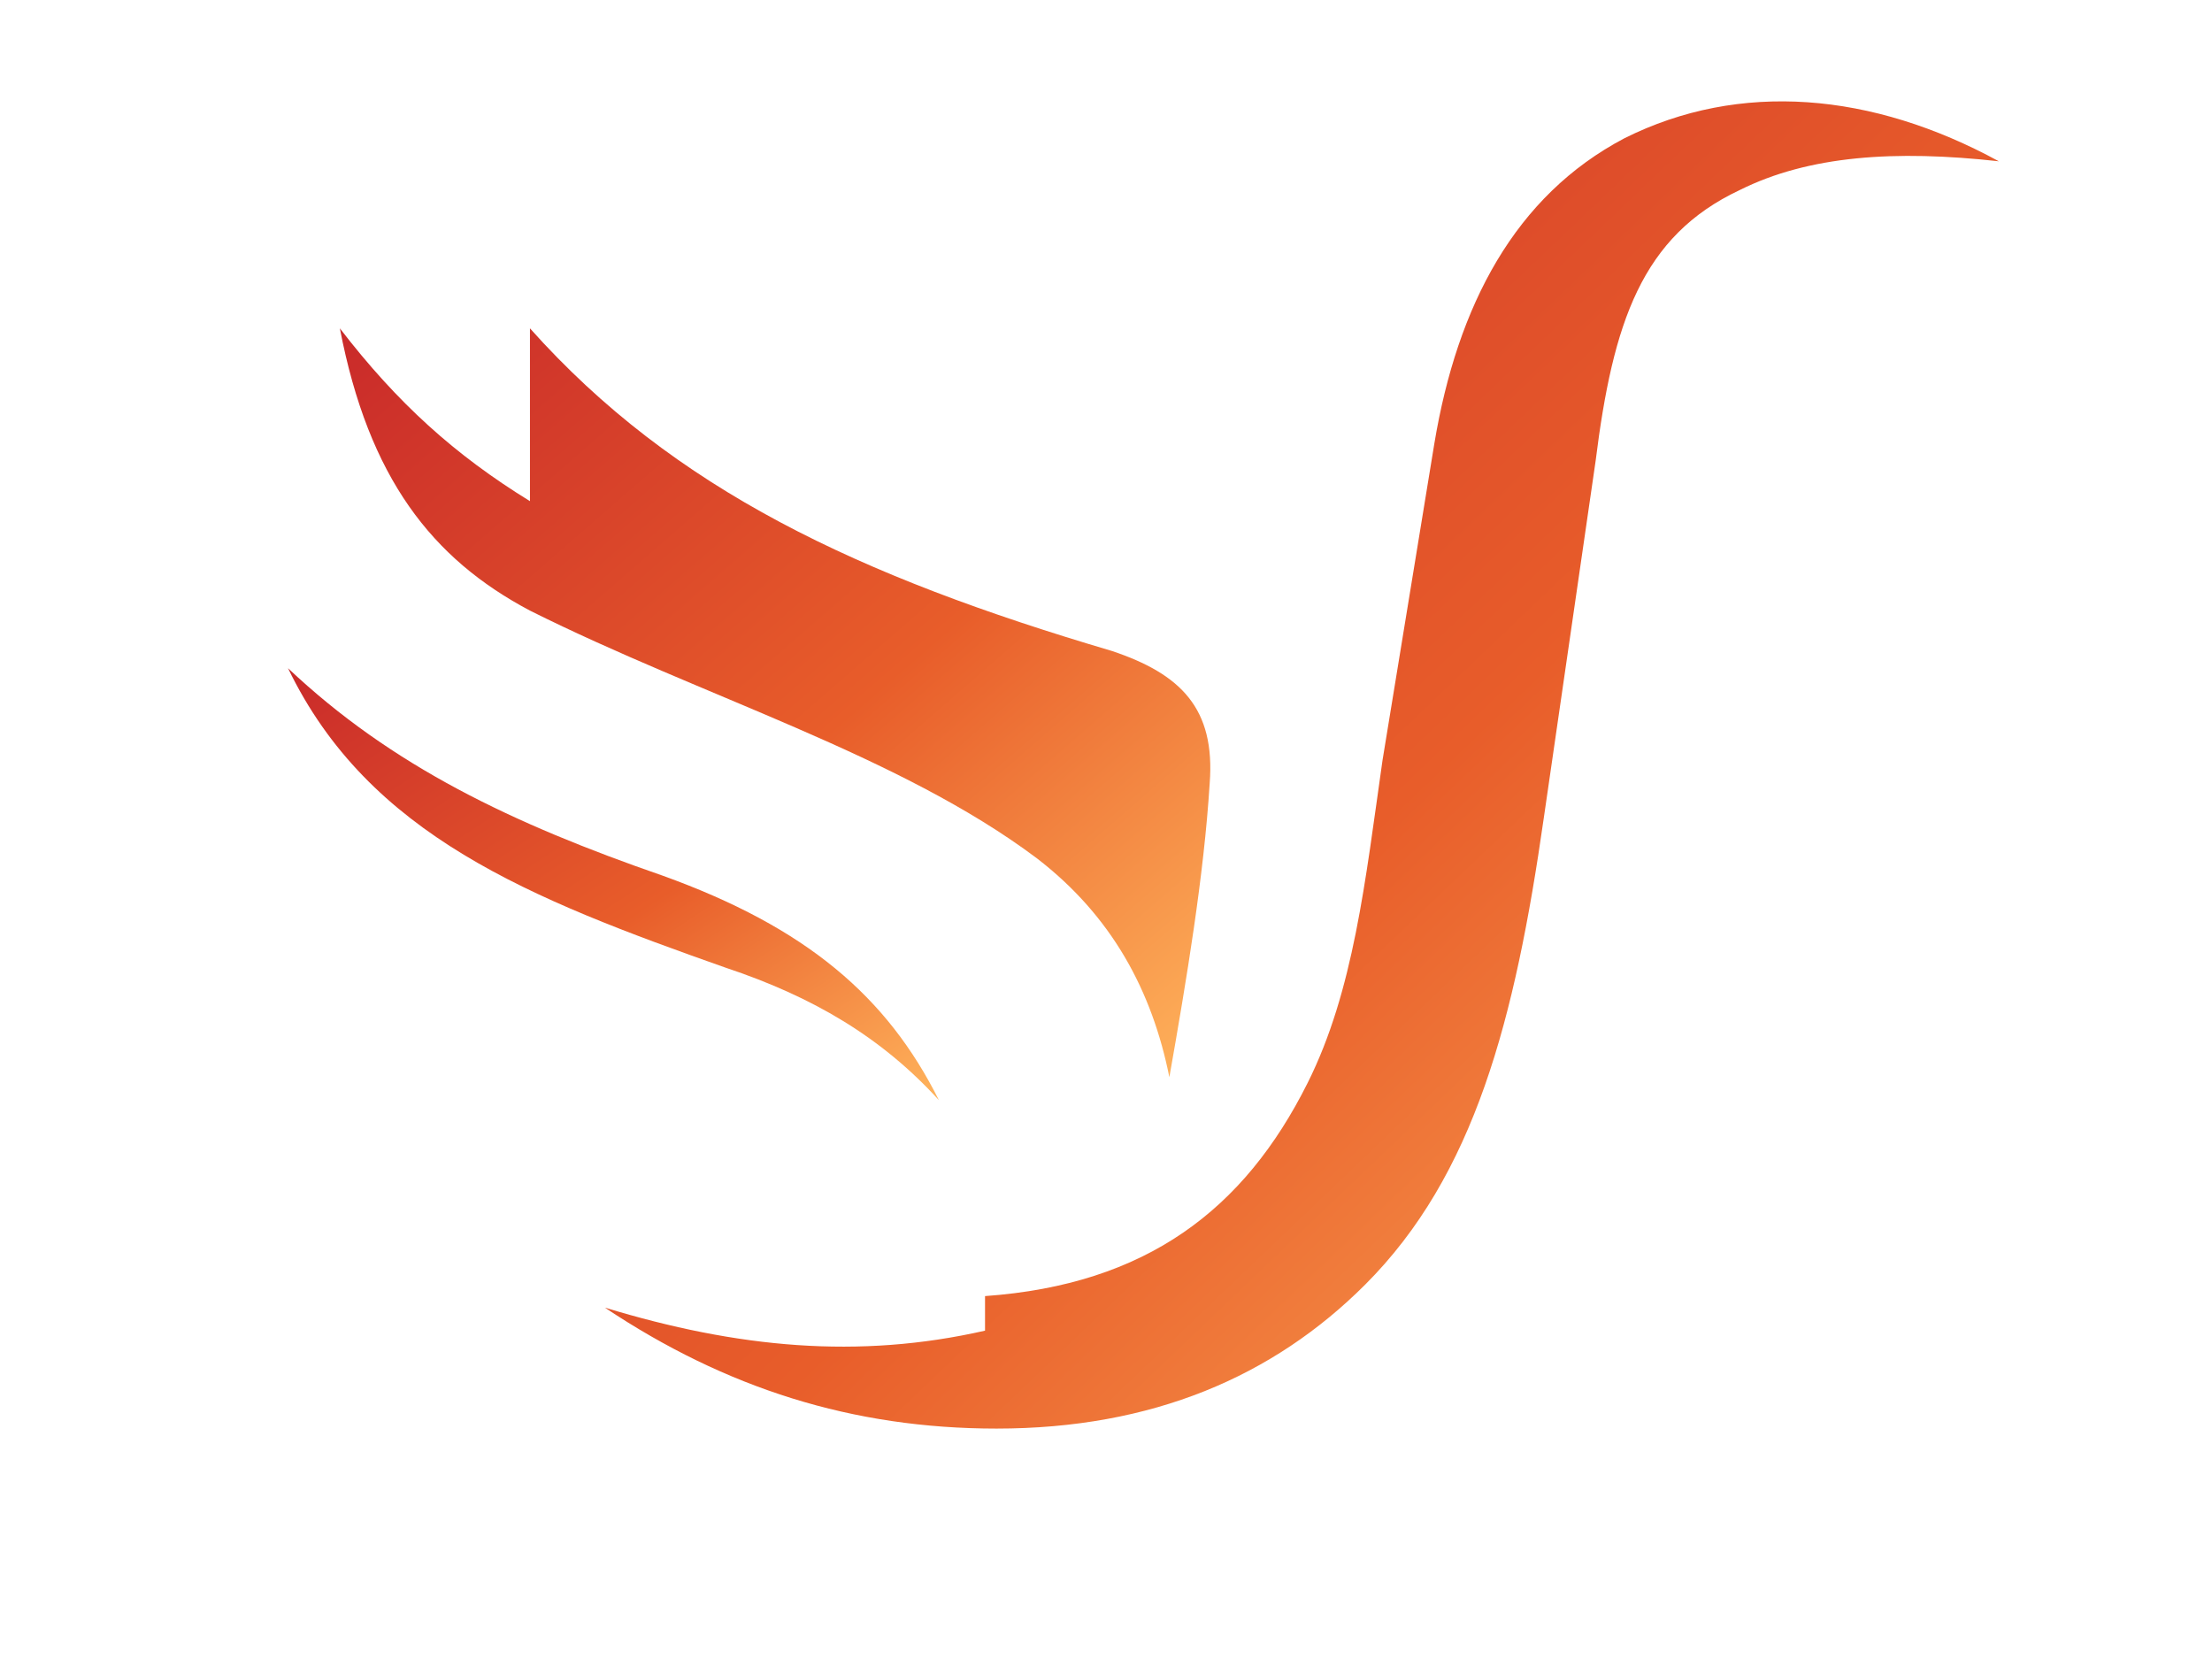
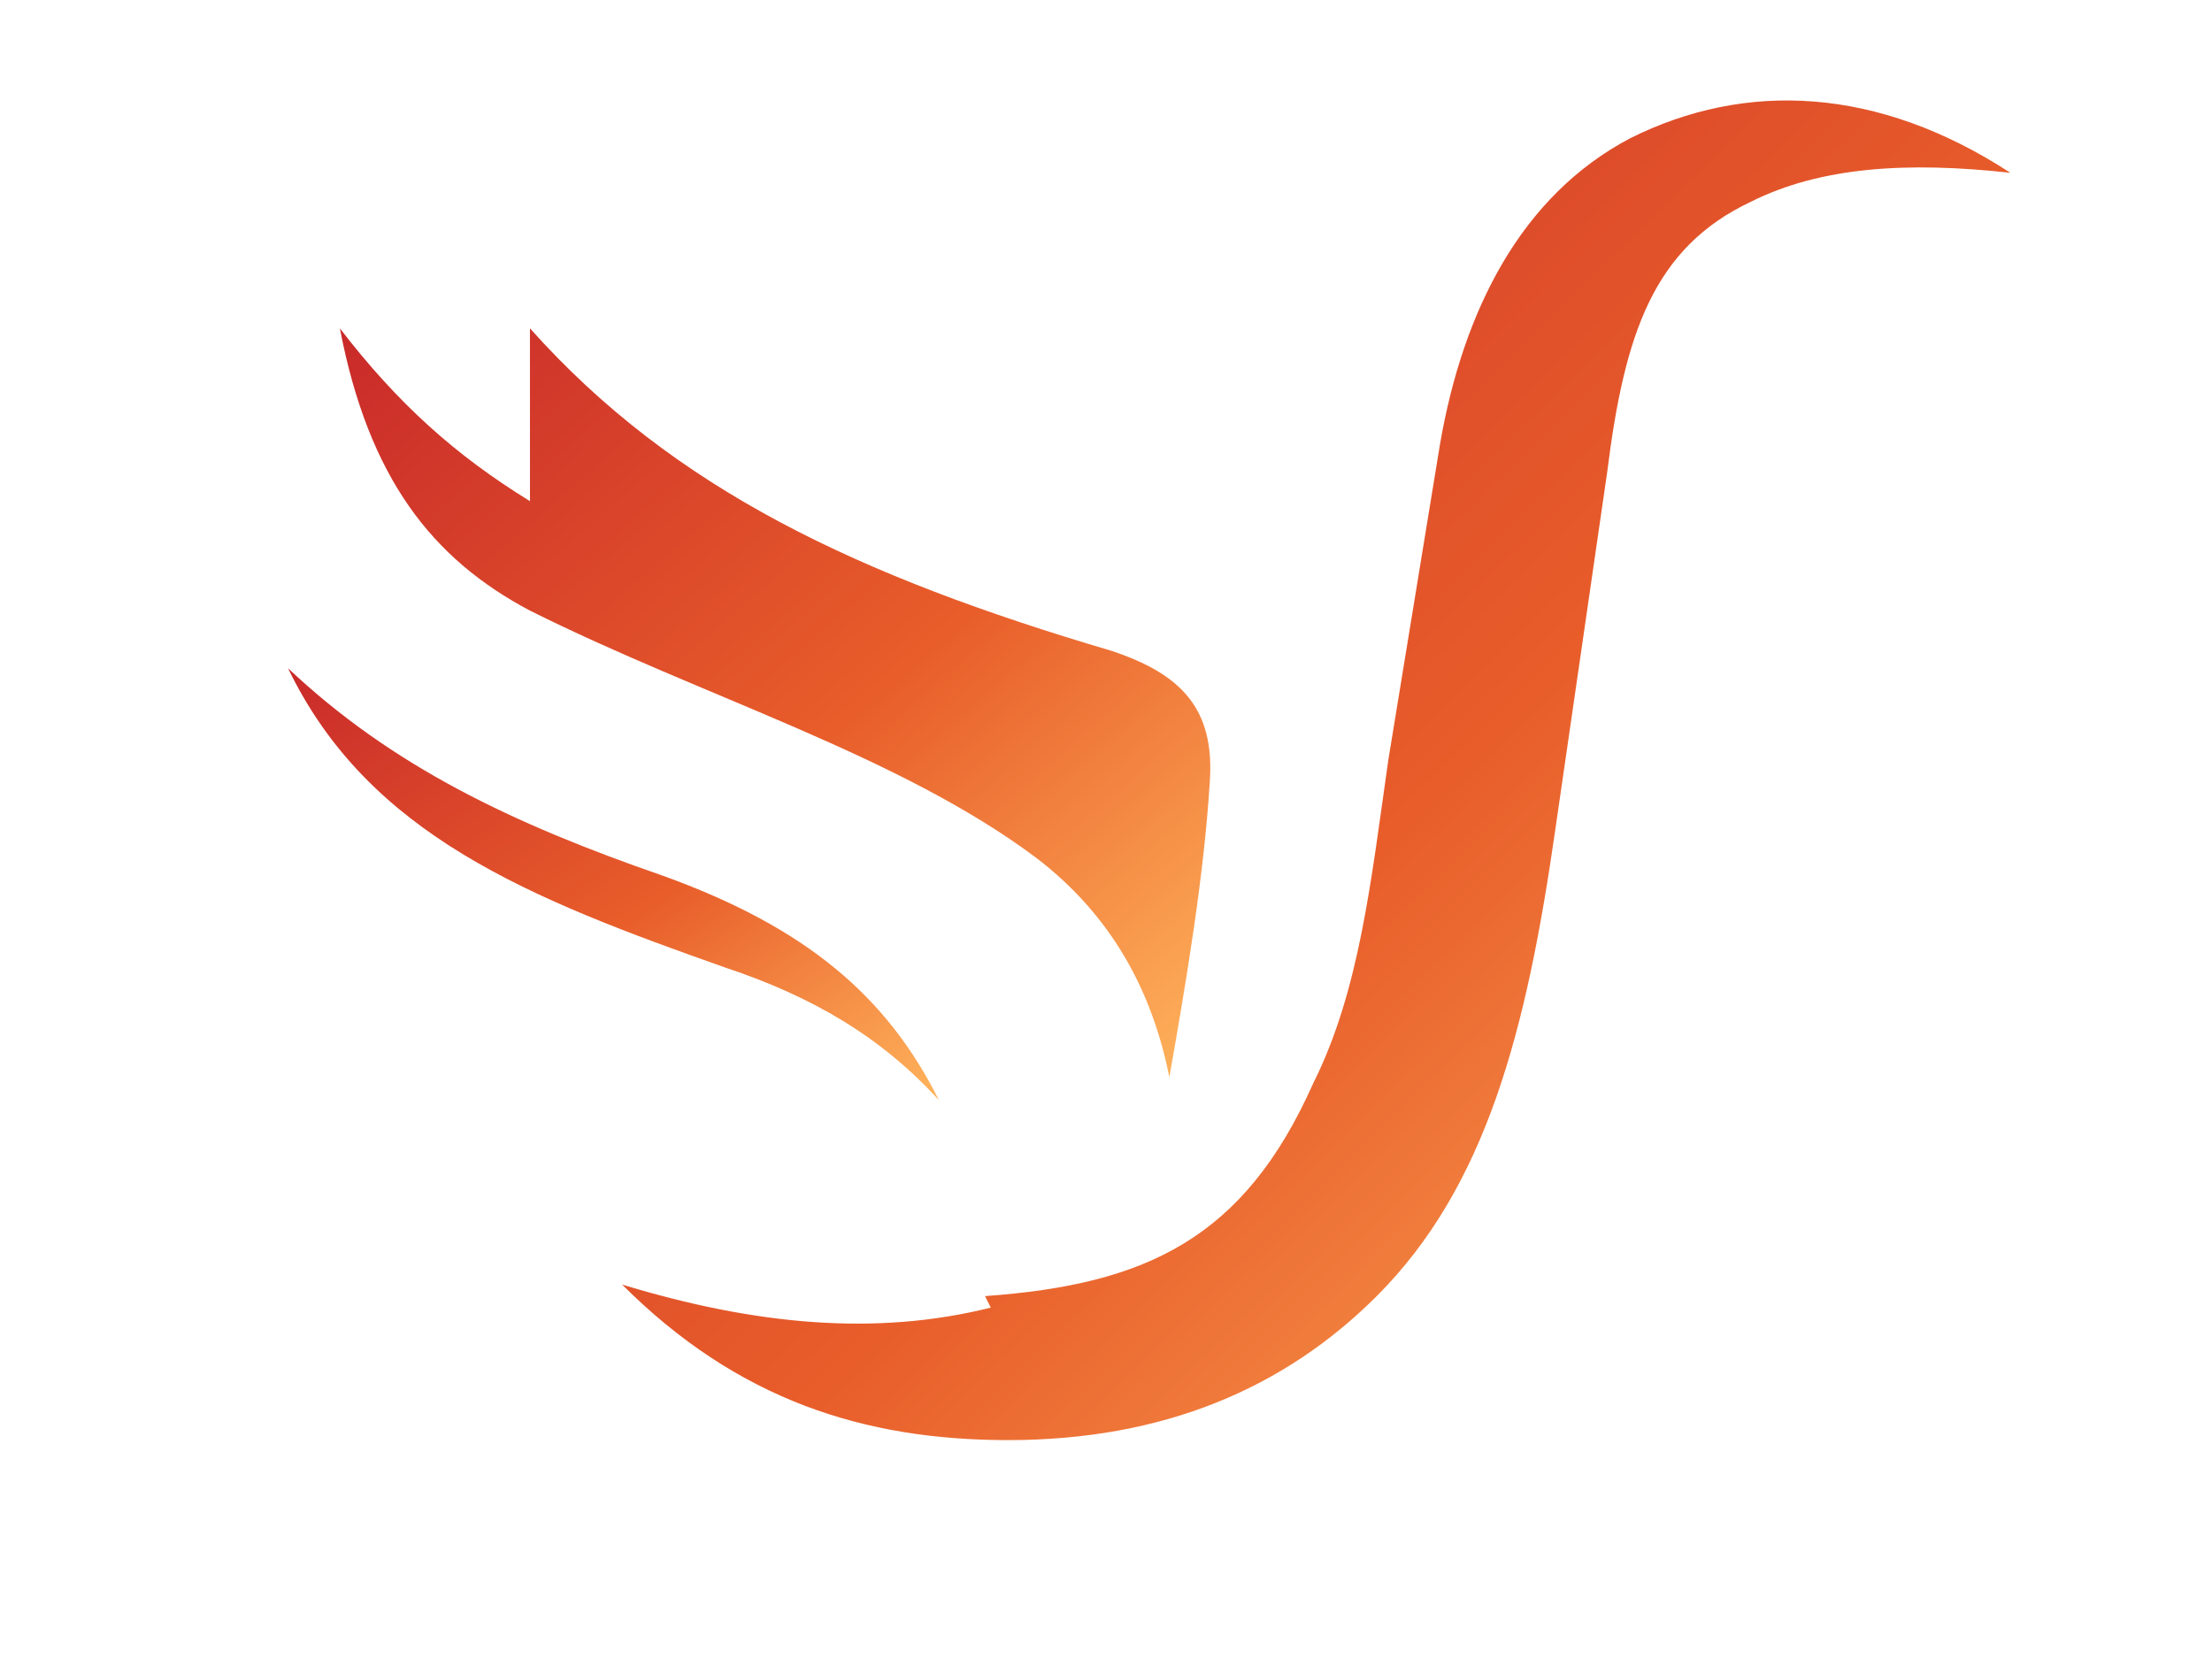
<svg xmlns="http://www.w3.org/2000/svg" viewBox="0 0 384 288" role="img" aria-labelledby="title desc">
  <defs>
    <linearGradient id="jakana-warm" x1="0" y1="0" x2="1" y2="1">
-       <stop offset="0" stop-color="#C92A2A" />
-       <stop offset="0.55" stop-color="#E85D2A" />
-       <stop offset="1" stop-color="#FFB45C" />
+       <stop offset="0%" stop-color="#C92A2A" />
+       <stop offset="55%" stop-color="#E85D2A" />
+       <stop offset="100%" stop-color="#FFB45C" />
    </linearGradient>
  </defs>
-   <path fill="url(#jakana-warm)" d="M92 57c25 28 57 43 101 56 12 4 18 10 17 23-1 16-4 34-7 51-3-15-10-28-23-38-24-18-58-28-88-43-17-9-28-23-33-49 10 13 20 22 33 30Z" />
-   <path fill="url(#jakana-warm)" d="M50 116c18 17 39 27 65 36 25 9 39 21 48 39-10-11-22-18-37-23-34-12-62-23-76-52Z" />
-   <path fill="url(#jakana-warm)" d="M171 225c28-2 45-15 56-37 8-16 10-35 13-56l9-55c4-24 14-43 33-53 20-10 43-8 65 4-18-2-33-1-45 5-17 8-22 23-25 47l-9 62c-5 35-12 62-31 81-16 16-37 25-64 25-25 0-47-7-68-21 23 7 44 9 66 4Z" />
+   <path fill="url(#jakana-warm)" d="       M92 57       c25 28 57 43 101 56       c12 4 18 10 17 23       c-1 16-4 34-7 51       c-3-15-10-28-23-38       c-24-18-58-28-88-43       c-17-9-28-23-33-49       c10 13 20 22 33 30       Z" />
+   <path fill="url(#jakana-warm)" d="       M50 116       c18 17 39 27 65 36       c25 9 39 21 48 39       c-10-11-22-18-37-23       c-34-12-62-23-76-52       Z" />
+   <path fill="url(#jakana-warm)" d="       M171 225       c28-2 45-10 57-37       c8-16 10-35 13-56       l9-55       c4-23 14-43 33-53       c20-10 43-9 66 6       c-18-2-33-1-45 5       c-17 8-22 23-25 47       l-9 62       c-5 35-12 62-31 81       c-16 16-37 25-64 25       c-25 0-47-7-67-27       c23 7 44 9 64 4       Z" />
</svg>
